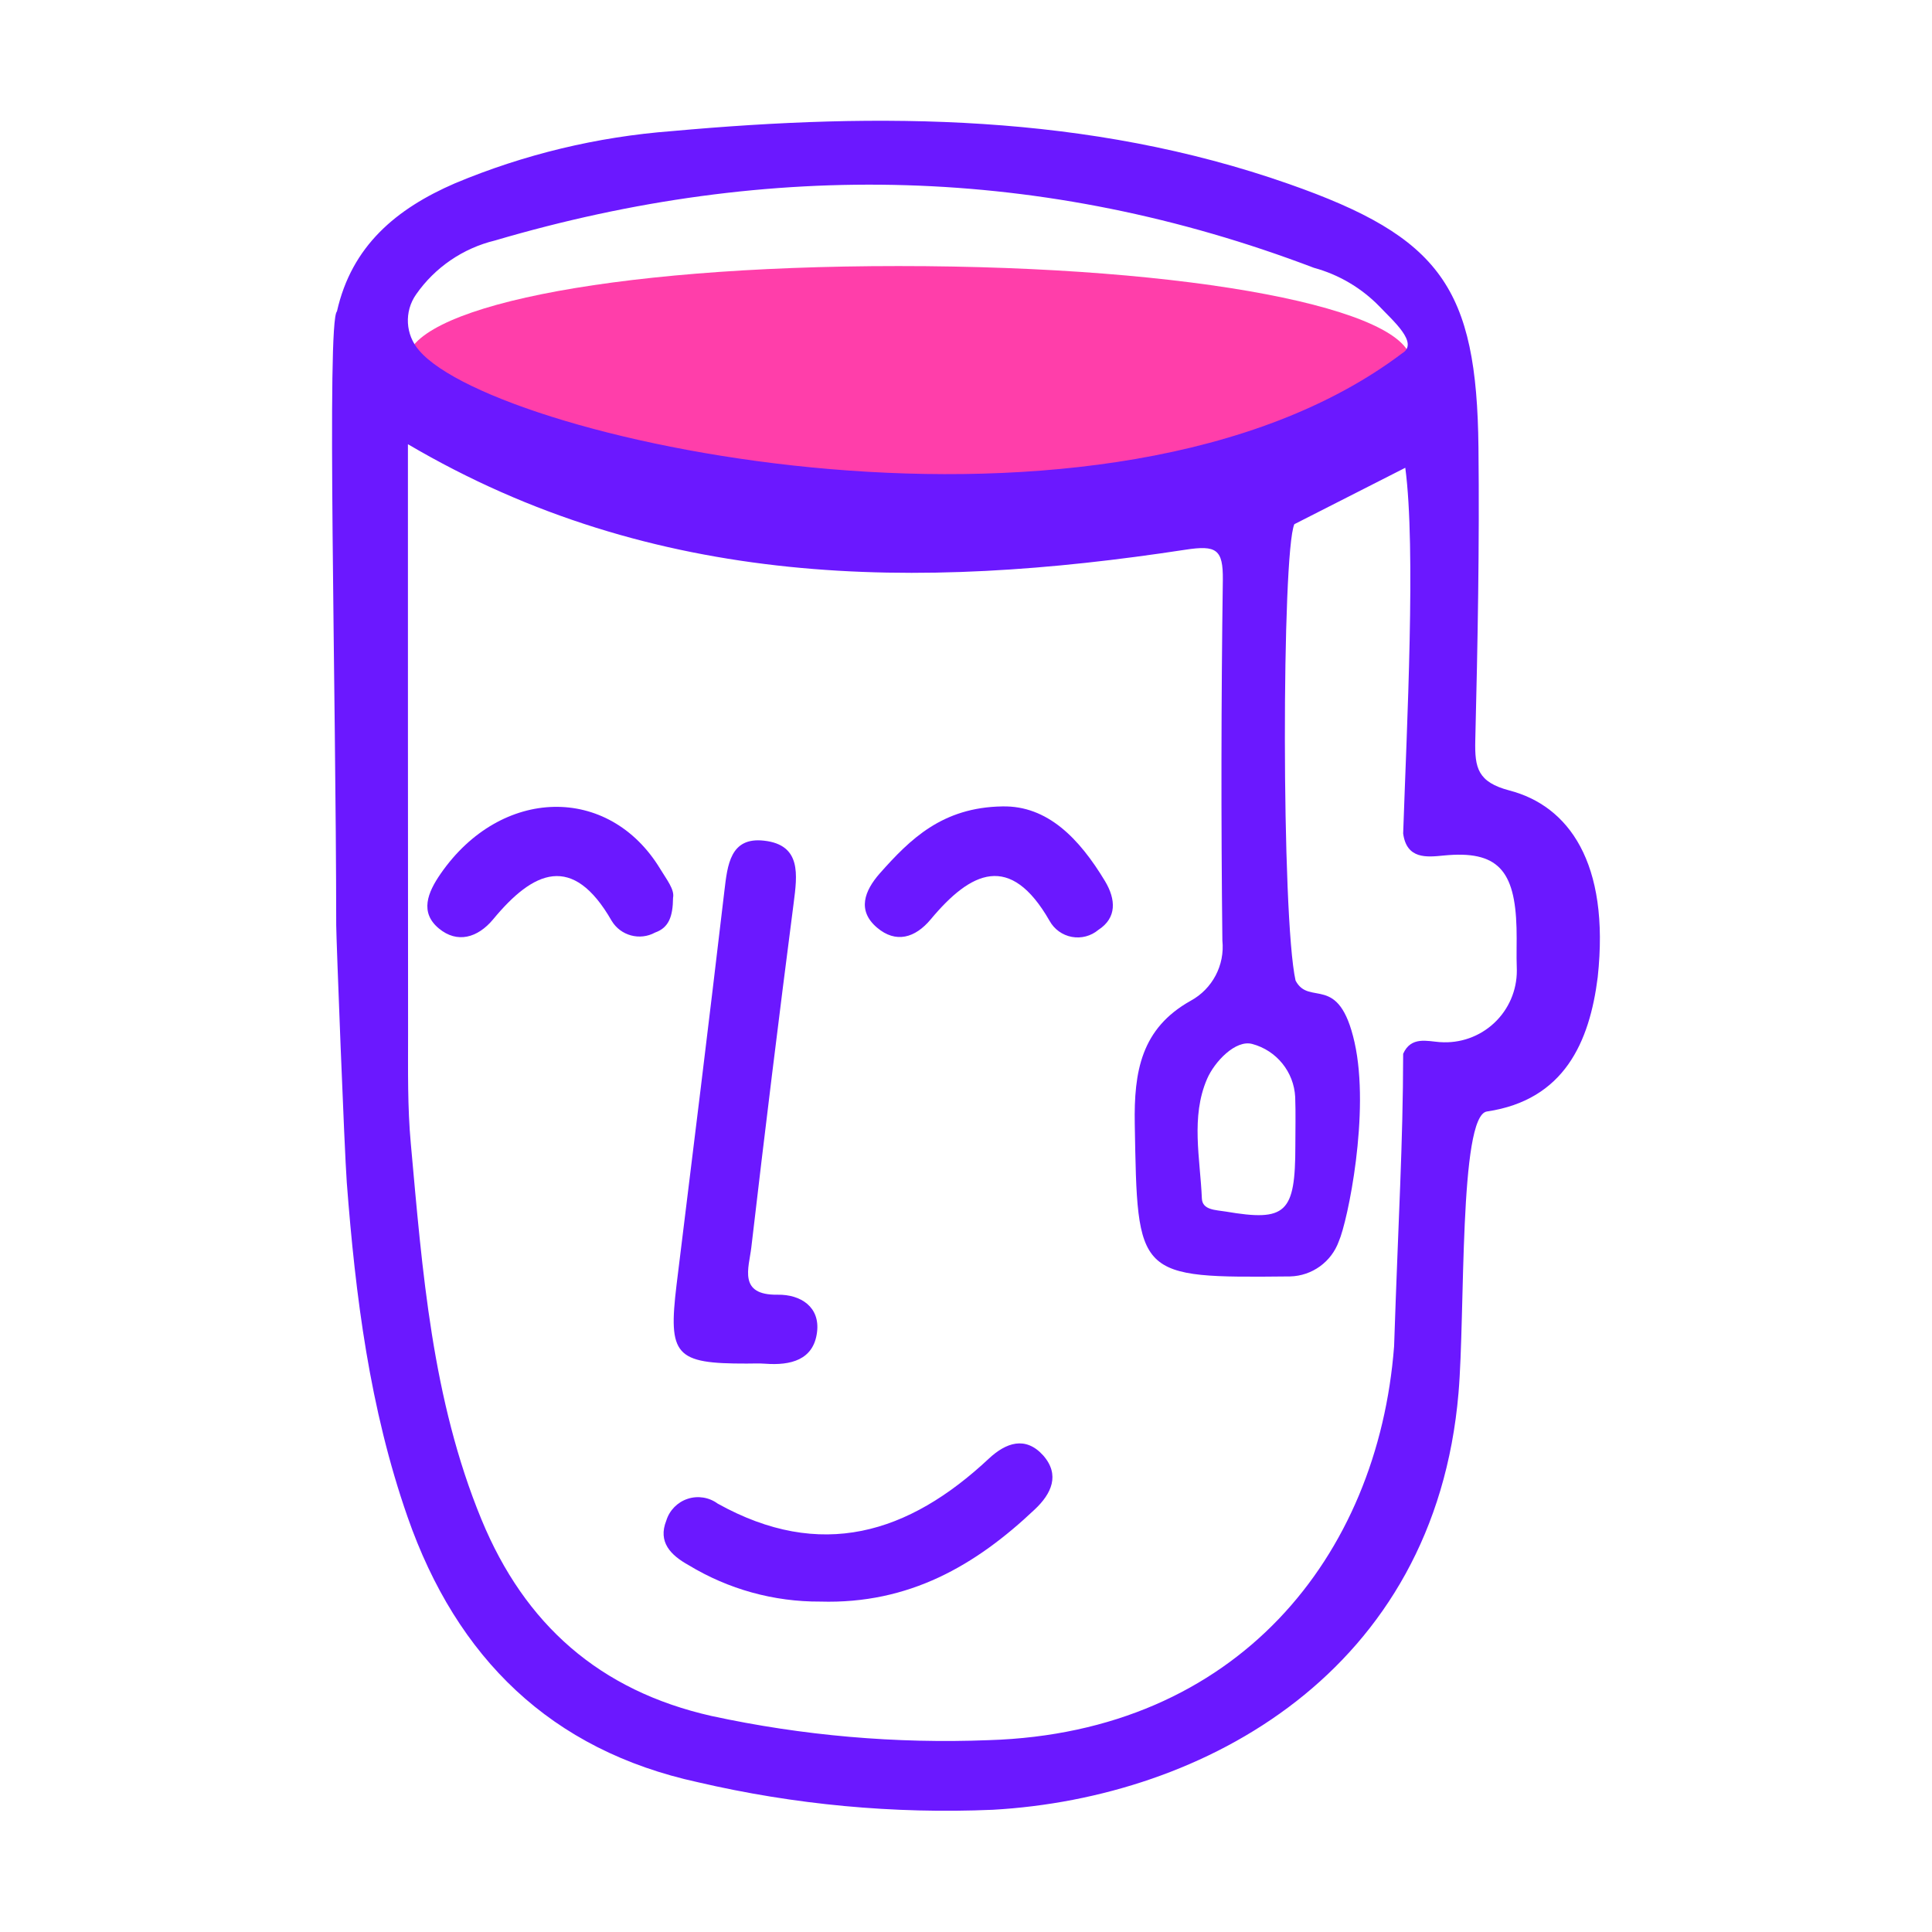
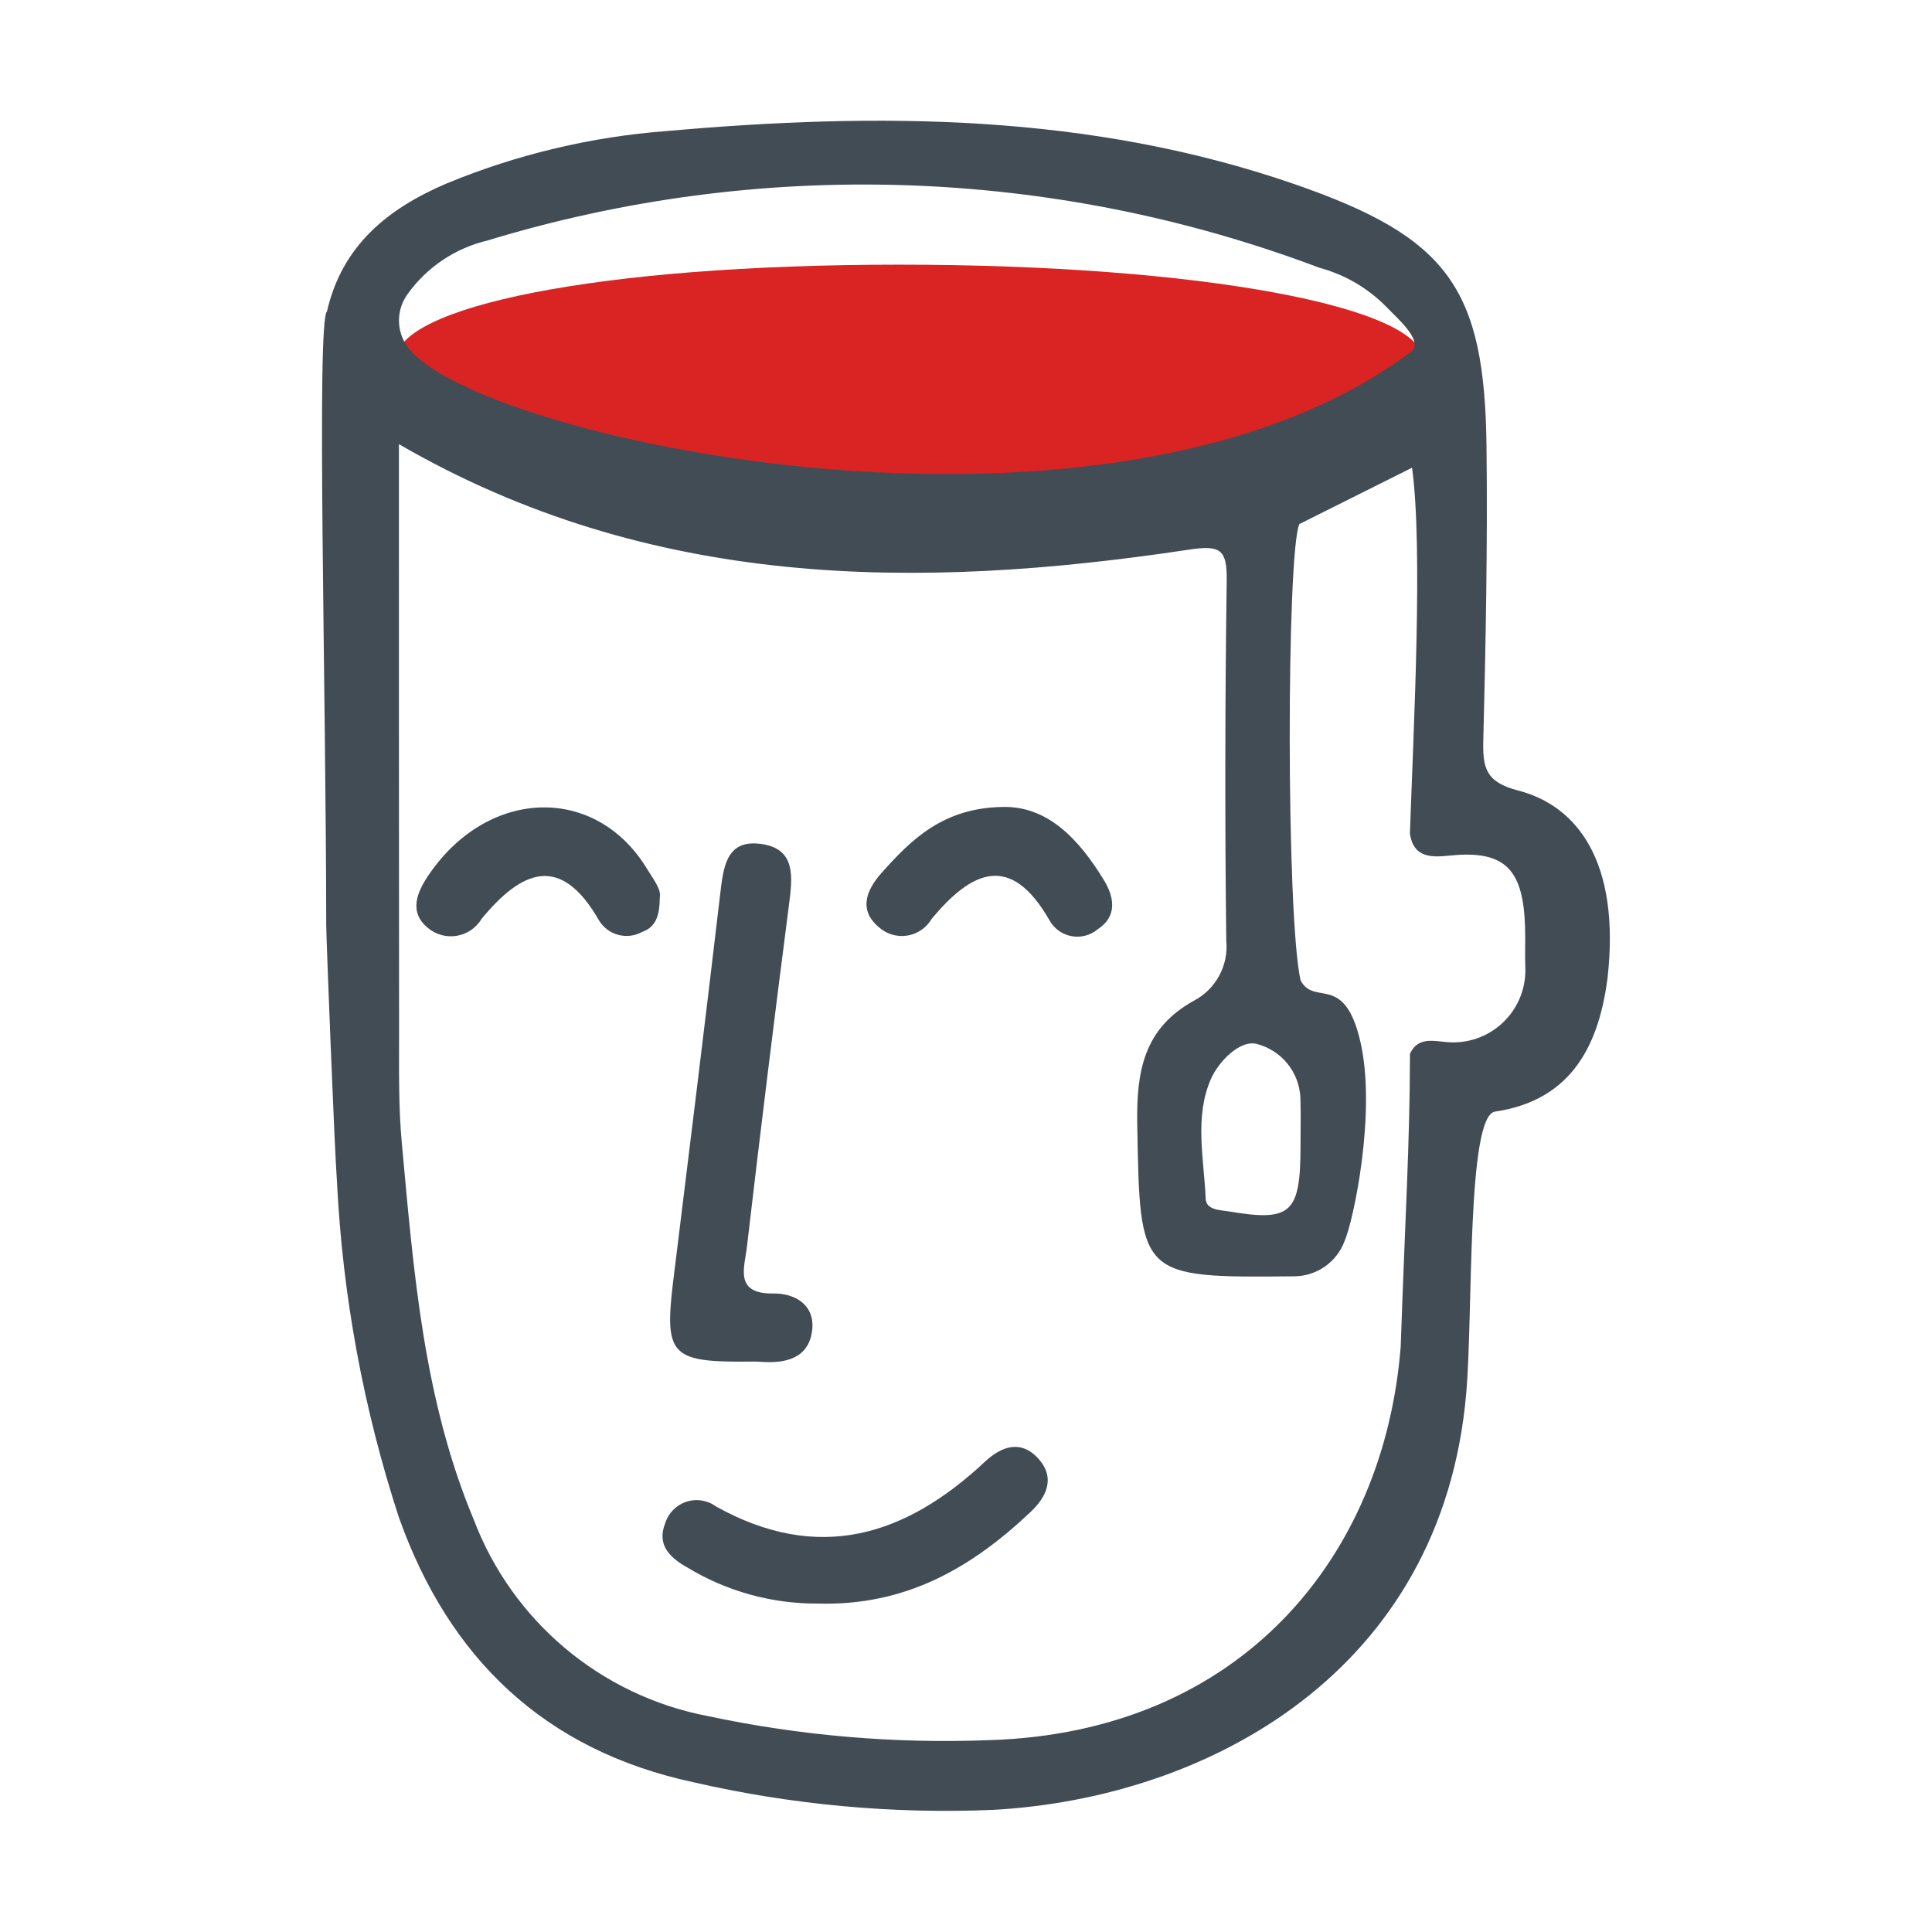
- <svg xmlns="http://www.w3.org/2000/svg" width="128" height="128" viewBox="0 0 128 128">
-   <g id="Group_1030" data-name="Group 1030" transform="translate(-189 -803)">
-     <rect id="Rectangle_69" data-name="Rectangle 69" width="128" height="128" transform="translate(189 803)" fill="none" />
-     <g id="Group_1029" data-name="Group 1029" transform="translate(183.038 784.542)">
-       <path id="Path_3" data-name="Path 3" d="M34.909,65.869c.413,0,.826-.021,1.238.01,1.661.124,3.2-.237,3.426-2.095.206-1.651-1.063-2.5-2.611-2.477-2.642.041-1.9-1.785-1.744-3.127q1.331-11.424,2.807-22.826c.237-1.857.526-3.849-1.961-4.128-2.25-.258-2.425,1.62-2.631,3.343-1.022,8.7-2.095,17.388-3.168,26.087C29.7,65.332,30.173,65.879,34.909,65.869Z" transform="translate(20.52 42.929)" fill="#6b18ff" />
-       <path id="Path_4" data-name="Path 4" d="M51.576,36.16c-5.325,4.984-11.145,6.78-17.966,2.982a2.2,2.2,0,0,0-3.405,1.125c-.568,1.424.289,2.291,1.476,2.951a16.622,16.622,0,0,0,8.72,2.415c5.892.175,10.3-2.4,14.21-6.1,1.114-1.042,1.7-2.3.557-3.591C54,34.653,52.712,35.1,51.576,36.16Z" transform="translate(19.901 78.934)" fill="#6b18ff" />
-       <path id="Path_5" data-name="Path 5" d="M29.316,35.381c-.867,1.249-1.4,2.57-.114,3.632,1.207,1,2.559.629,3.591-.609,2.662-3.22,5.263-4.417,7.853.1a2.151,2.151,0,0,0,2.879.774c.908-.32,1.176-1.063,1.187-2.3.114-.547-.423-1.207-.846-1.909C40.461,29.447,33.309,29.612,29.316,35.381Z" transform="translate(5.841 40.962)" fill="#6b18ff" />
-       <path id="Path_6" data-name="Path 6" d="M40.459,30.95c-3.983.062-6.109,2.167-8.132,4.448-1,1.145-1.507,2.446-.175,3.581,1.249,1.063,2.528.691,3.56-.547,2.662-3.189,5.263-4.458,7.874.1a2.127,2.127,0,0,0,3.23.6c1.238-.8,1.166-2.023.444-3.23C45.557,33.076,43.452,30.888,40.459,30.95Z" transform="translate(31.913 40.935)" fill="#6b18ff" />
-       <path id="Path_9" data-name="Path 9" d="M34.792,0C54.422,0,68.749,2.851,68.749,6.369S54.976,16.1,35.346,16.1,2.206,9.886,2.206,6.369,15.161,0,34.792,0Z" transform="translate(30.701 36.085)" fill="#ff3eaa" />
-       <path id="Path_2" data-name="Path 2" d="M105.969,70.83c-2.114-.557-2.306-1.5-2.266-3.312.161-6.473.282-12.946.211-19.409-.111-10.586-2.507-13.939-12.566-17.464-13.311-4.67-27.055-4.751-40.88-3.5A46.259,46.259,0,0,0,36.11,30.6c-3.887,1.682-6.847,4.143-7.824,8.489-.695.638-.059,25.067-.049,40.667,0,.78.542,14.915.7,17.042.574,7.537,1.52,14.982,4.028,22.164,3.262,9.35,9.505,15.458,19.242,17.575a72.372,72.372,0,0,0,19.534,1.823c14.036-.79,29.281-9.167,30.851-27.614.453-5.247.02-18.375,1.883-18.649,5.125-.76,6.8-4.6,7.34-8.9C112.637,75.583,109.856,71.843,105.969,70.83ZM33.533,37.959a8.934,8.934,0,0,1,5.216-3.566C57.014,29.014,75.128,29.4,93.01,36.2a9.585,9.585,0,0,1,4.337,2.553c.882.938,2.646,2.437,1.514,3.11-19.4,14.635-59.964,5.89-65.126-.182A3.008,3.008,0,0,1,33.533,37.959ZM91.772,91.14c.04,1.074.01,2.148.01,3.221,0,4.477-.614,5.045-4.612,4.366-.665-.111-1.551-.091-1.581-.871-.111-2.644-.745-5.389.342-7.911.493-1.145,1.893-2.624,3-2.32A3.842,3.842,0,0,1,91.772,91.14Zm9.6-3.637c-.846-.061-1.923-.405-2.447.77-.01,6.027-.316,10.795-.6,19.374-1.065,13.918-10.391,25.592-26.844,26.1a73.288,73.288,0,0,1-18.376-1.6c-7.411-1.671-12.375-6.058-15.244-13.017-3.282-7.972-3.917-16.461-4.682-24.909-.222-2.411-.181-4.862-.181-7.283-.01-12.936-.01-25.871-.01-39.05,16.362,9.623,33.782,9.7,51.513,6.99,2.054-.314,2.5-.03,2.477,2.006q-.166,11.943-.03,23.886a4.068,4.068,0,0,1-2.1,3.991c-3.282,1.834-3.766,4.69-3.705,8.175.181,10.17.07,10.191,10.291,10.089a3.524,3.524,0,0,0,3.228-2.326c.586-1.33,2.086-8.531,1.042-13.183s-2.991-2.35-3.907-4.092c-.946-4.214-.916-28.363-.081-30.237l7.35-3.738c.715,5.369.1,17.119-.141,24.23.232,1.722,1.571,1.57,2.688,1.459,3.585-.355,4.719.989,4.823,4.8.027.984-.021,1.625.02,2.816A4.738,4.738,0,0,1,101.368,87.5Z" transform="translate(0 0)" fill="#6b18ff" />
+ <svg xmlns="http://www.w3.org/2000/svg" width="96" height="96" viewBox="0 0 96 96">
+   <g id="Group_1088" data-name="Group 1088" transform="translate(10 -806)">
+     <g id="Group_1087" data-name="Group 1087" transform="translate(-21.962 785.542)">
+       <path id="Path_9" data-name="Path 9" d="M27.194,0c15.054,0,26.04,2.118,26.04,4.731s-10.561,7.23-25.615,7.23S2.206,7.344,2.206,4.731,12.14,0,27.194,0Z" transform="translate(29.43 33.609)" fill="#da2323" />
+       <g id="Group_1029" data-name="Group 1029">
+         <path id="Path_3" data-name="Path 3" d="M33.666,56.955c.307,0,.613-.015.92.008,1.234.092,2.376-.176,2.545-1.556.153-1.227-.79-1.855-1.939-1.84-1.962.031-1.41-1.326-1.3-2.323q.989-8.486,2.085-16.957c.176-1.38.391-2.859-1.457-3.066-1.671-.192-1.8,1.2-1.955,2.484-.759,6.462-1.556,12.917-2.353,19.379C29.8,56.556,30.148,56.962,33.666,56.955Z" transform="translate(15.185 31.163)" fill="#424c55" />
+         <path id="Path_4" data-name="Path 4" d="M46.035,35.9c-3.956,3.7-8.279,5.036-13.346,2.215a1.633,1.633,0,0,0-2.53.836c-.422,1.058.215,1.7,1.1,2.192a12.348,12.348,0,0,0,6.478,1.794c4.377.13,7.65-1.786,10.556-4.53.828-.774,1.265-1.709.414-2.668C47.836,34.782,46.878,35.111,46.035,35.9Z" transform="translate(14.855 57.201)" fill="#424c55" />
+         <path id="Path_5" data-name="Path 5" d="M29.089,34.242c-.644.928-1.043,1.909-.084,2.7a1.778,1.778,0,0,0,2.668-.452c1.978-2.392,3.91-3.281,5.834.077a1.6,1.6,0,0,0,2.139.575c.675-.238.874-.79.882-1.709.084-.406-.314-.9-.629-1.418C37.368,29.834,32.055,29.957,29.089,34.242Z" transform="translate(4.219 29.625)" fill="#424c55" />
+         <path id="Path_6" data-name="Path 6" d="M38.116,30.95c-2.959.046-4.538,1.61-6.041,3.3-.744.851-1.119,1.817-.13,2.66a1.713,1.713,0,0,0,2.645-.406c1.978-2.369,3.91-3.312,5.849.077a1.58,1.58,0,0,0,2.4.445c.92-.6.866-1.5.33-2.4C41.9,32.529,40.339,30.9,38.116,30.95Z" transform="translate(23.67 29.605)" fill="#424c55" />
+         <path id="Path_2" data-name="Path 2" d="M87.392,59.737c-1.611-.418-1.757-1.124-1.726-2.484.123-4.855.215-9.709.161-14.556-.084-7.939-1.91-10.454-9.574-13.1-10.141-3.5-20.612-3.563-31.145-2.629a35.7,35.7,0,0,0-10.939,2.6c-2.961,1.261-5.216,3.107-5.96,6.367-.529.479-.045,18.8-.037,30.5,0,.585.413,11.186.536,12.782A63.919,63.919,0,0,0,31.777,95.84c2.485,7.012,7.242,11.594,14.66,13.181a55.979,55.979,0,0,0,14.882,1.368c10.694-.593,22.308-6.876,23.5-20.71.345-3.935.015-13.782,1.434-13.987,3.9-.57,5.183-3.453,5.592-6.678C92.472,63.3,90.353,60.5,87.392,59.737ZM32.206,35.084a6.81,6.81,0,0,1,3.974-2.674,64.129,64.129,0,0,1,41.34,1.352,7.327,7.327,0,0,1,3.3,1.915c.672.7,2.016,1.828,1.153,2.332-14.783,10.977-45.684,4.418-49.617-.137A2.229,2.229,0,0,1,32.206,35.084ZM76.576,74.97c.031.805.008,1.611.008,2.416,0,3.358-.468,3.783-3.513,3.274-.506-.084-1.181-.068-1.2-.653-.084-1.983-.568-4.042.261-5.934.376-.858,1.442-1.968,2.286-1.74A2.894,2.894,0,0,1,76.576,74.97Zm7.311-2.727c-.644-.046-1.465-.3-1.864.577-.008,4.52-.241,8.1-.46,14.531-.811,10.439-7.917,19.194-20.451,19.574a56.69,56.69,0,0,1-14-1.2A15.569,15.569,0,0,1,35.5,95.961C33,89.982,32.513,83.615,31.93,77.279c-.169-1.808-.138-3.647-.138-5.462-.008-9.7-.008-19.4-.008-29.288,12.466,7.217,25.737,7.278,39.246,5.242,1.565-.236,1.9-.023,1.887,1.5q-.127,8.957-.023,17.915a3.04,3.04,0,0,1-1.6,2.993c-2.5,1.375-2.869,3.518-2.823,6.131.138,7.628.054,7.643,7.84,7.567a2.681,2.681,0,0,0,2.459-1.745c.446-1,1.589-6.4.794-9.887s-2.278-1.763-2.976-3.069c-.721-3.16-.7-21.273-.061-22.678l5.6-2.8c.545,4.027.077,12.84-.107,18.173.176,1.292,1.2,1.178,2.048,1.094,2.731-.266,3.595.742,3.674,3.6.021.738-.016,1.219.015,2.112A3.583,3.583,0,0,1,83.887,72.242Z" transform="translate(0 0)" fill="#424c55" />
+       </g>
    </g>
+     <rect id="Rectangle_95" data-name="Rectangle 95" width="96" height="96" transform="translate(-10 806)" fill="none" />
  </g>
</svg>
